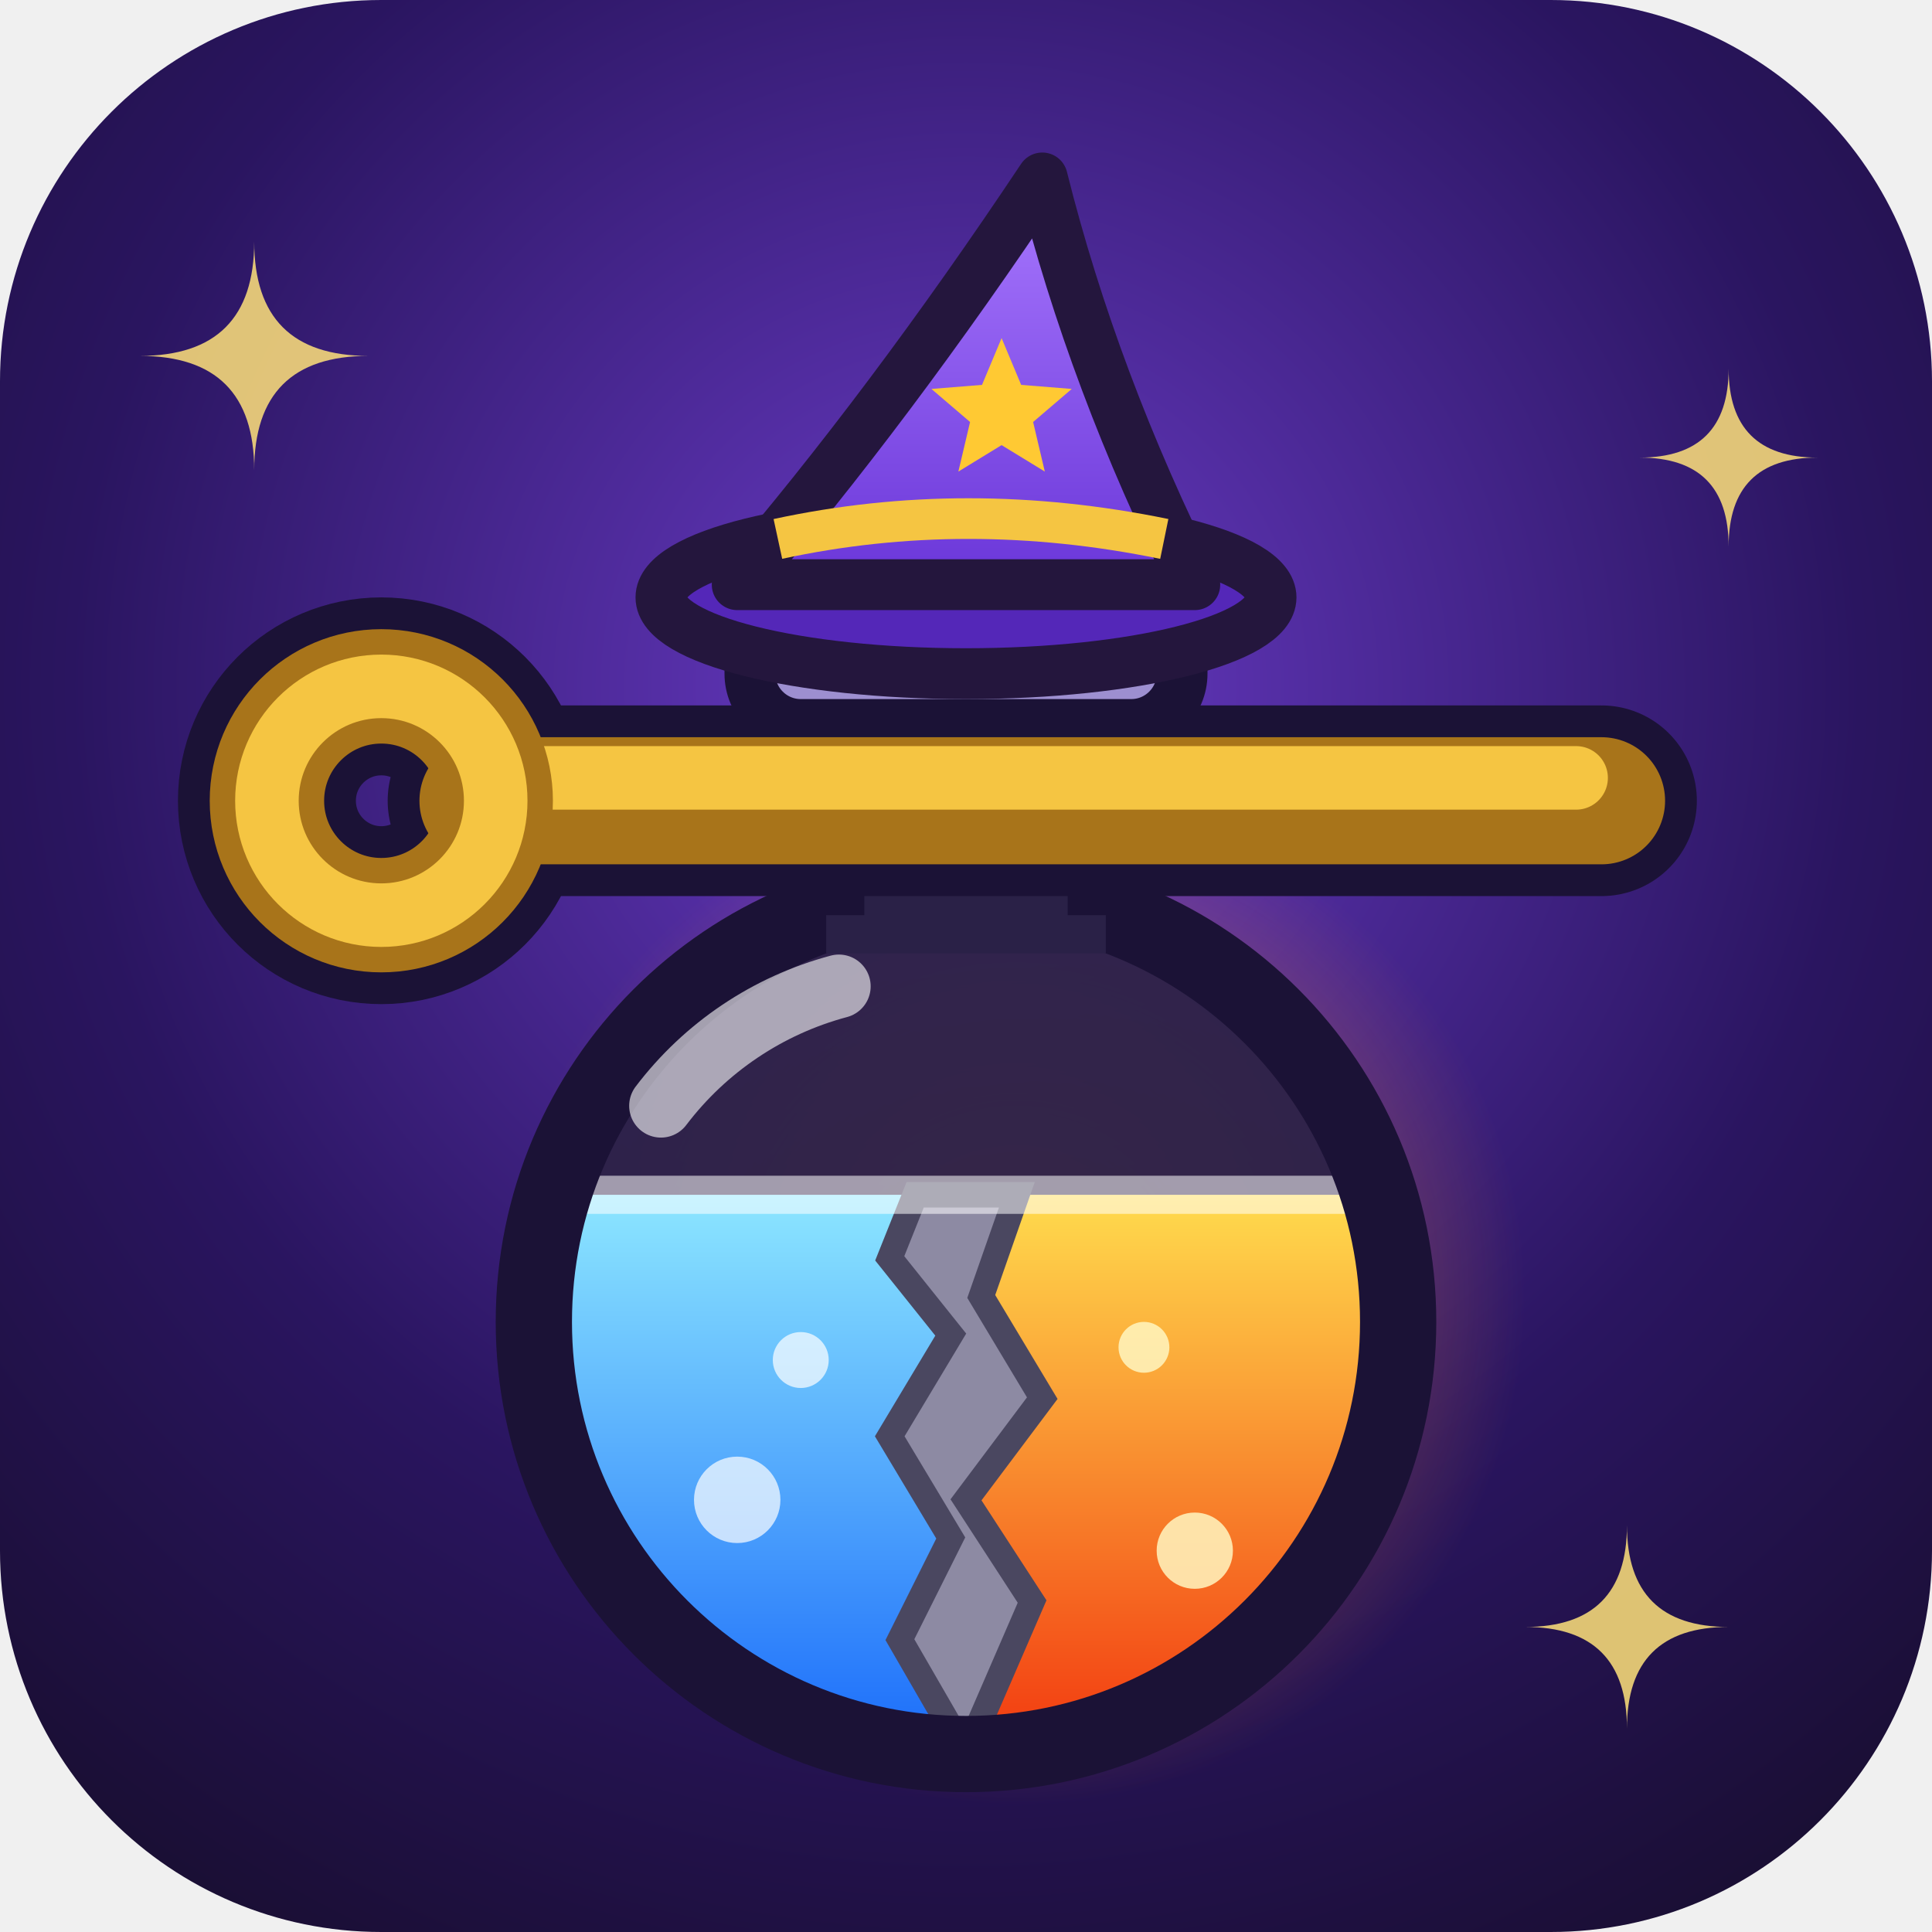
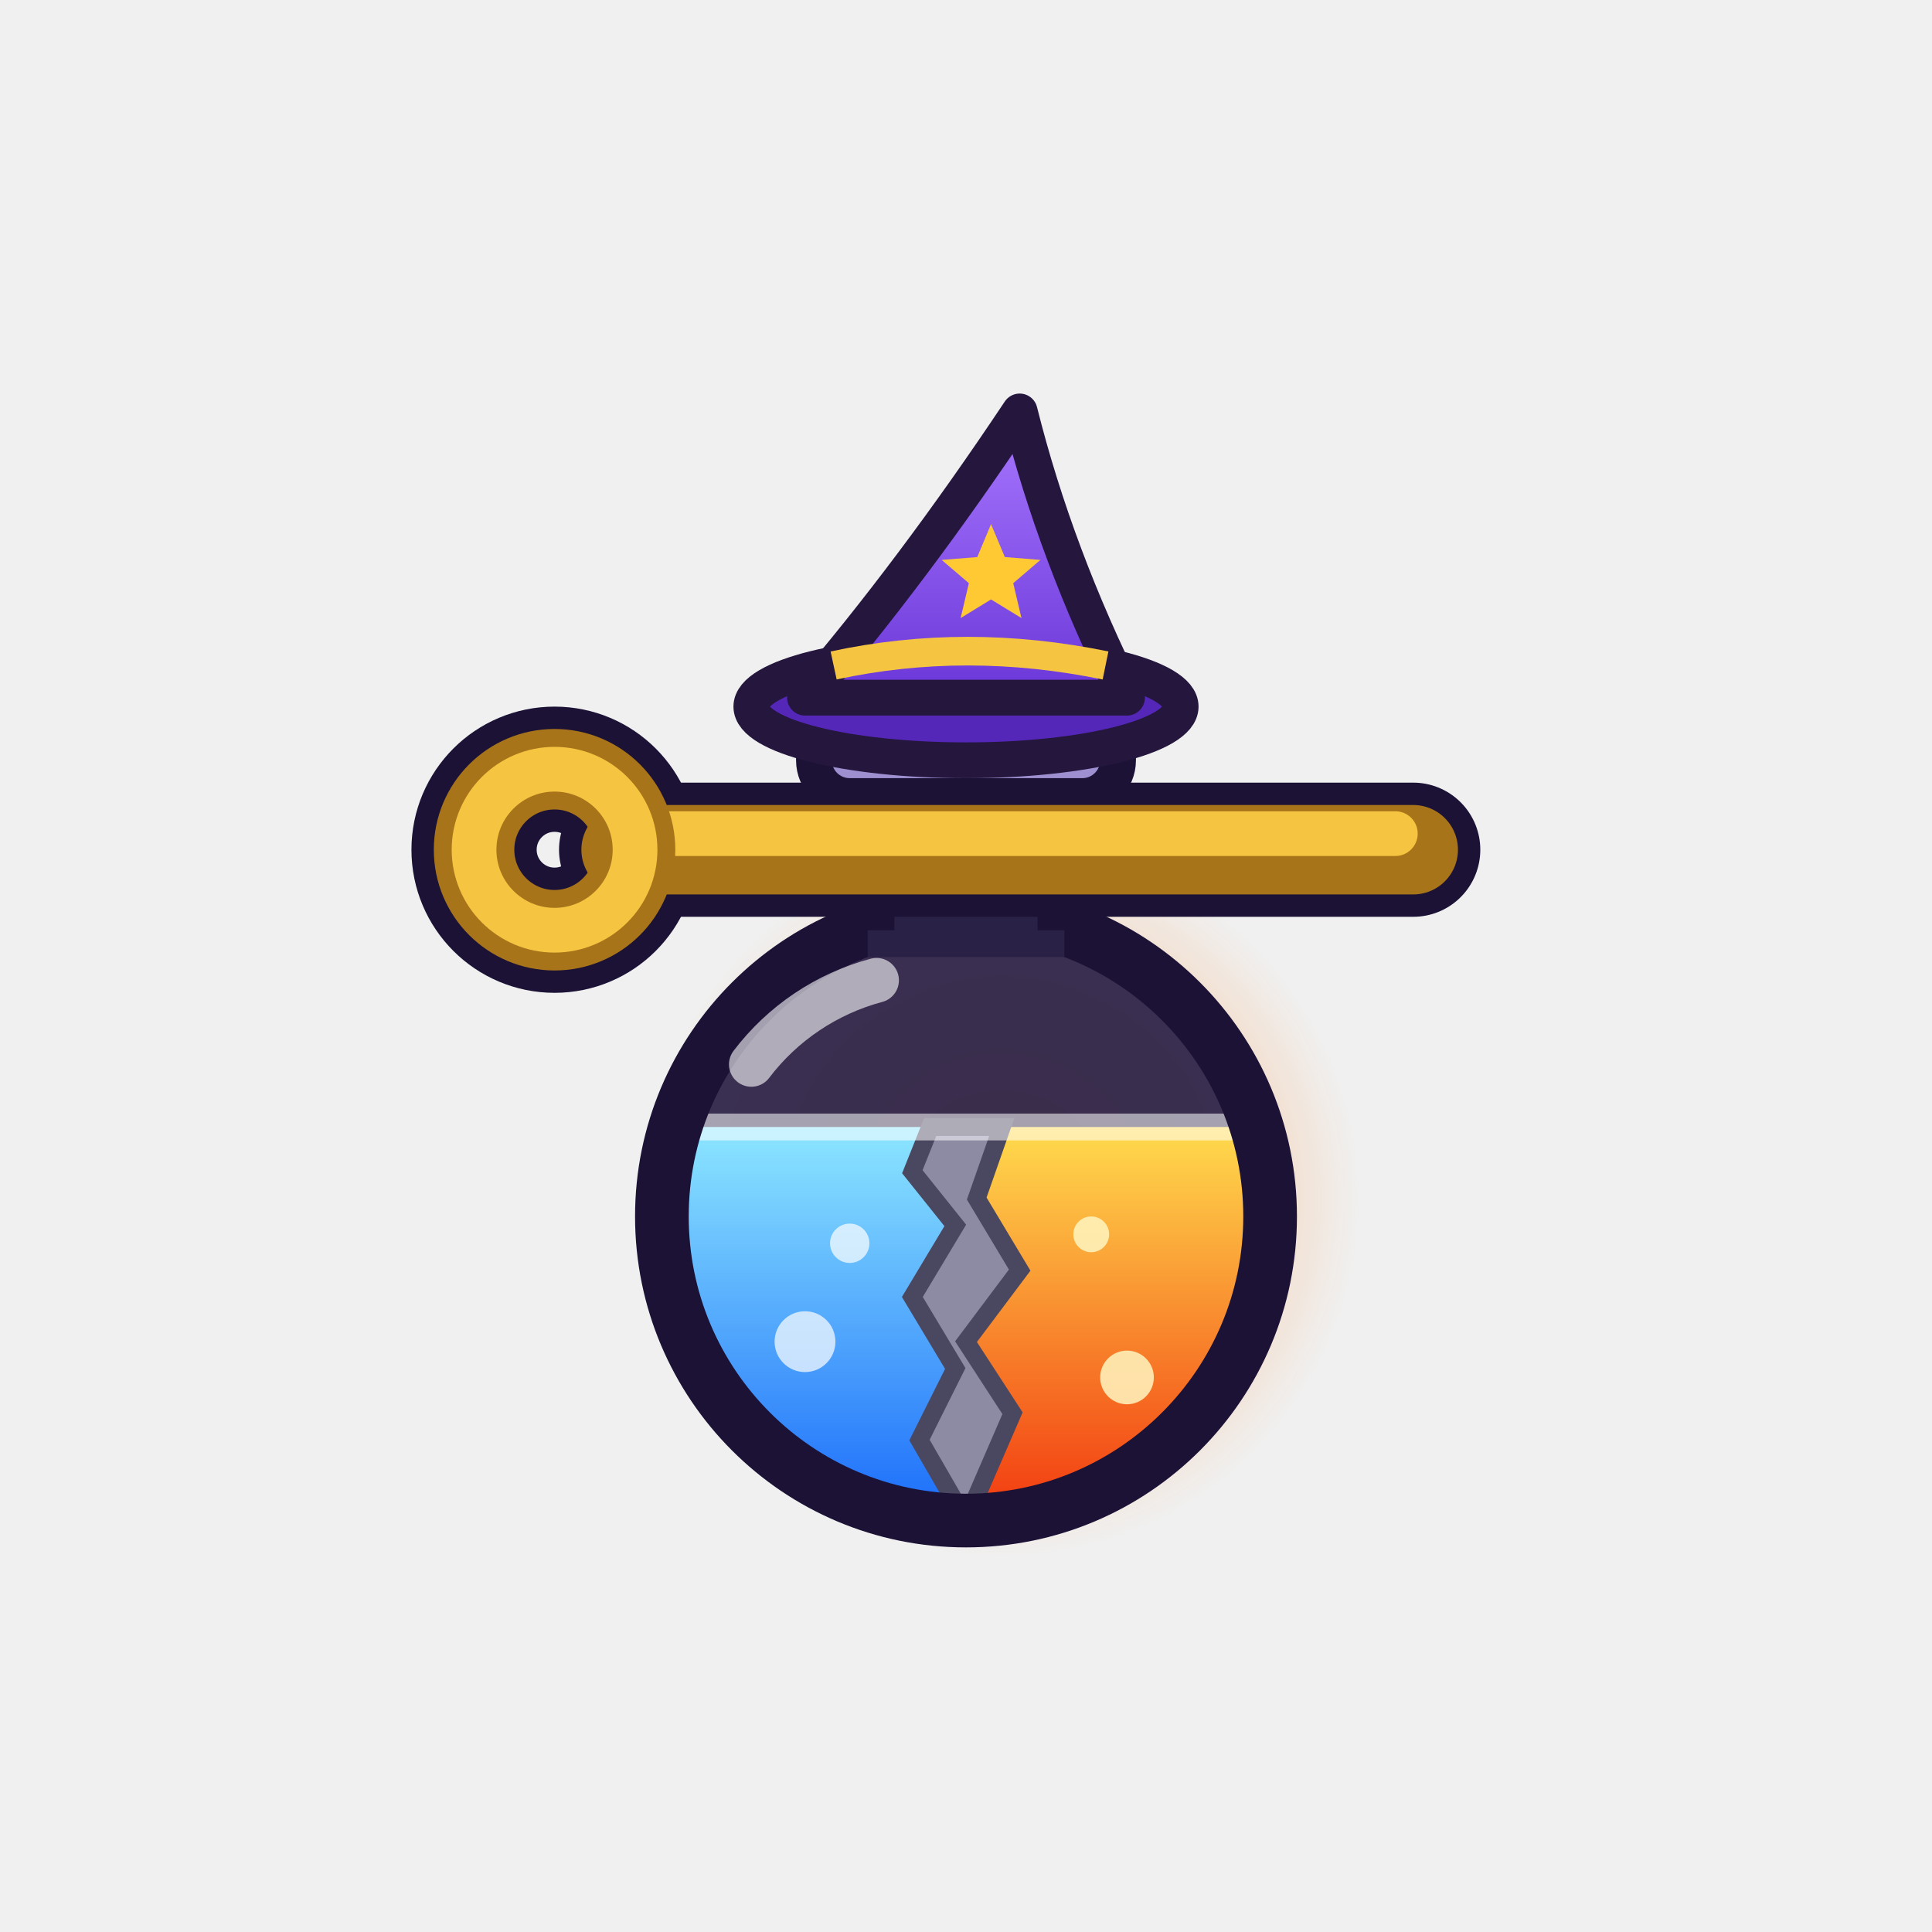
- <svg xmlns="http://www.w3.org/2000/svg" width="256" height="256" viewBox="16 16 76 76">
-   <defs>
-     <radialGradient id="bgGrad" gradientUnits="userSpaceOnUse" cx="54" cy="43" r="64">
-       <stop offset="0" stop-color="#6a3bc8" />
-       <stop offset="0.55" stop-color="#2a1560" />
-       <stop offset="1" stop-color="#140c24" />
-     </radialGradient>
-   </defs>
-   <rect x="16" y="16" width="76" height="76" rx="15" fill="url(#bgGrad)" />
-   <g fill="#ffe27a" fill-opacity="0.85">
-     <path d="M26,25.5 Q26,30 30.5,30 Q26,30 26,34.5 Q26,30 21.5,30 Q26,30 26,25.5 Z" />
-     <path d="M84,30.5 Q84,34 87.5,34 Q84,34 84,37.5 Q84,34 80.5,34 Q84,34 84,30.5 Z" />
-     <path d="M80,76 Q80,80 84,80 Q80,80 80,84 Q80,80 76,80 Q80,80 80,76 Z" />
-   </g>
+ <svg xmlns="http://www.w3.org/2000/svg" width="108" height="108" viewBox="0 0 108 108">
  <defs>
    <linearGradient id="water" x1="0" y1="0" x2="0" y2="1">
      <stop offset="0" stop-color="#8ce6ff" />
      <stop offset="1" stop-color="#1a6bfa" />
    </linearGradient>
    <linearGradient id="lava" x1="0" y1="0" x2="0" y2="1">
      <stop offset="0" stop-color="#ffdb4d" />
      <stop offset="1" stop-color="#f2380f" />
    </linearGradient>
    <radialGradient id="glow" gradientUnits="userSpaceOnUse" cx="56" cy="67" r="20">
      <stop offset="0" stop-color="#ff8a2a" stop-opacity="0.65" />
      <stop offset="0.6" stop-color="#ff8a2a" stop-opacity="0.3" />
      <stop offset="1" stop-color="#ff8a2a" stop-opacity="0" />
    </radialGradient>
    <linearGradient id="hat" x1="0" y1="0" x2="0" y2="1">
      <stop offset="0" stop-color="#a878ff" />
      <stop offset="1" stop-color="#6a36d8" />
    </linearGradient>
  </defs>
  <circle cx="56" cy="67" r="20" fill="url(#glow)" />
  <circle cx="54" cy="68" r="17" fill="#2a2147" opacity="0.92" />
  <path d="M54,63 L37.75,63 A17,17 0 0,0 54,85 Z" fill="url(#water)" />
  <path d="M54,63 L70.25,63 A17,17 0 0,1 54,85 Z" fill="url(#lava)" />
  <polygon points="52,63 56,63 54.6,67 57,71 54,75 56.6,79 54,85 51.4,80.5 53.4,76.5 51,72.5 53.4,68.5 51,65.5" fill="#8d8aa3" stroke="#4a4760" stroke-width="1" />
  <circle cx="45" cy="75" r="1.7" fill="#ffffff" opacity="0.7" />
  <circle cx="47.5" cy="69.5" r="1.1" fill="#ffffff" opacity="0.7" />
  <circle cx="63" cy="77" r="1.5" fill="#fff6c0" opacity="0.85" />
  <circle cx="61" cy="69" r="1" fill="#fff6c0" opacity="0.85" />
  <line x1="39" y1="63" x2="69" y2="63" stroke="#ffffff" stroke-opacity="0.55" stroke-width="1.5" />
  <circle cx="54" cy="68" r="17" fill="none" stroke="#1b1236" stroke-width="3" />
  <path d="M42,59.5 A13,13 0 0,1 49,54.8" fill="none" stroke="#ffffff" stroke-opacity="0.6" stroke-width="2.5" stroke-linecap="round" />
  <rect x="48.5" y="43" width="11" height="10.5" fill="#2a2147" />
  <path d="M48.5,43 V52 M59.5,43 V52" stroke="#1b1236" stroke-width="3" />
  <rect x="45.5" y="40" width="17" height="4.5" rx="2" fill="#9d8fd0" stroke="#1b1236" stroke-width="2" />
  <line x1="35" y1="47.5" x2="79" y2="47.5" stroke="#1b1236" stroke-width="7.5" stroke-linecap="round" />
  <circle cx="31" cy="47.5" r="4.5" fill="none" stroke="#1b1236" stroke-width="7" />
  <line x1="35" y1="47.5" x2="79" y2="47.5" stroke="#a8741a" stroke-width="5" stroke-linecap="round" />
  <line x1="36" y1="46.6" x2="78" y2="46.6" stroke="#f5c542" stroke-width="2.5" stroke-linecap="round" />
  <circle cx="31" cy="47.5" r="4.5" fill="none" stroke="#a8741a" stroke-width="4.5" />
  <circle cx="31" cy="47.5" r="4.5" fill="none" stroke="#f5c542" stroke-width="2.5" />
  <ellipse cx="54" cy="39.5" rx="12" ry="3" fill="#5427b8" stroke="#24163d" stroke-width="2" />
  <path d="M45,39 Q51,32 57,23 Q59,31 63,39 Z" fill="url(#hat)" stroke="#24163d" stroke-width="2" stroke-linejoin="round" />
  <path d="M46.6,37.2 Q54,35.6 61.8,37.2" fill="none" stroke="#f5c542" stroke-width="1.6" />
  <polygon points="55.40,29.30 56.17,31.14 58.16,31.30 56.64,32.60 57.10,34.55 55.40,33.51 53.70,34.55 54.16,32.60 52.64,31.30 54.63,31.14" fill="#ffc933" />
</svg>
